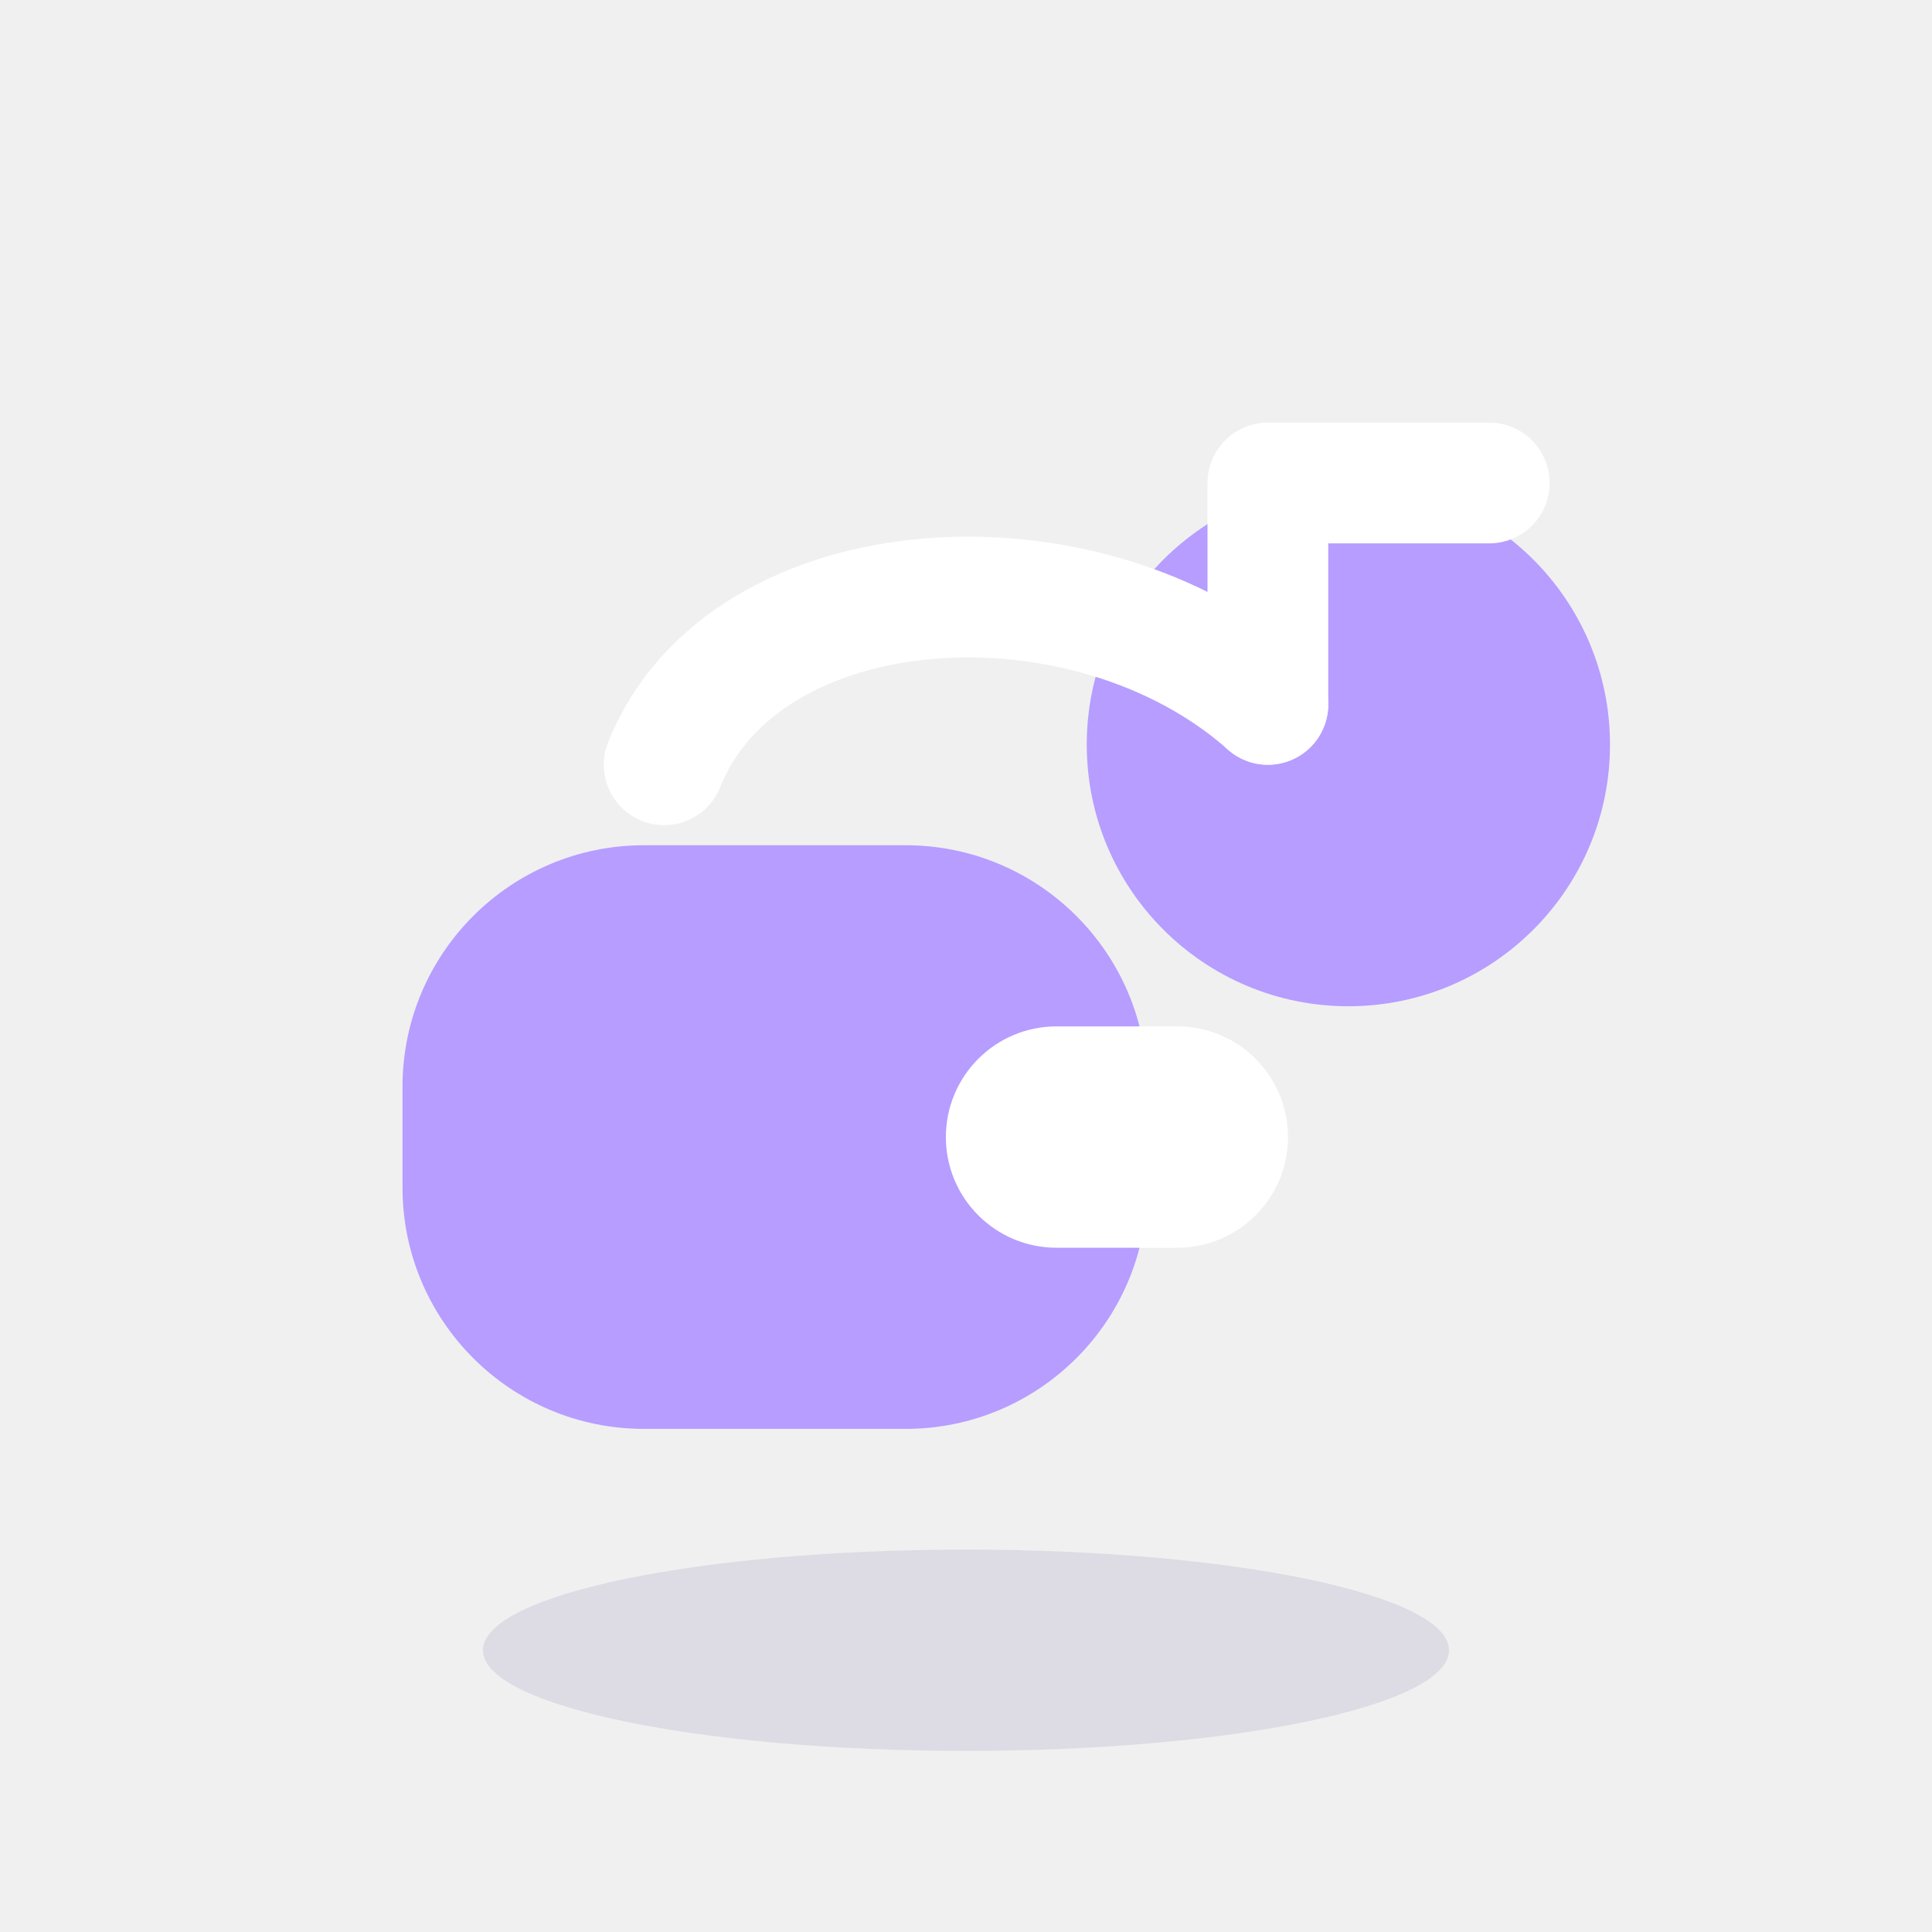
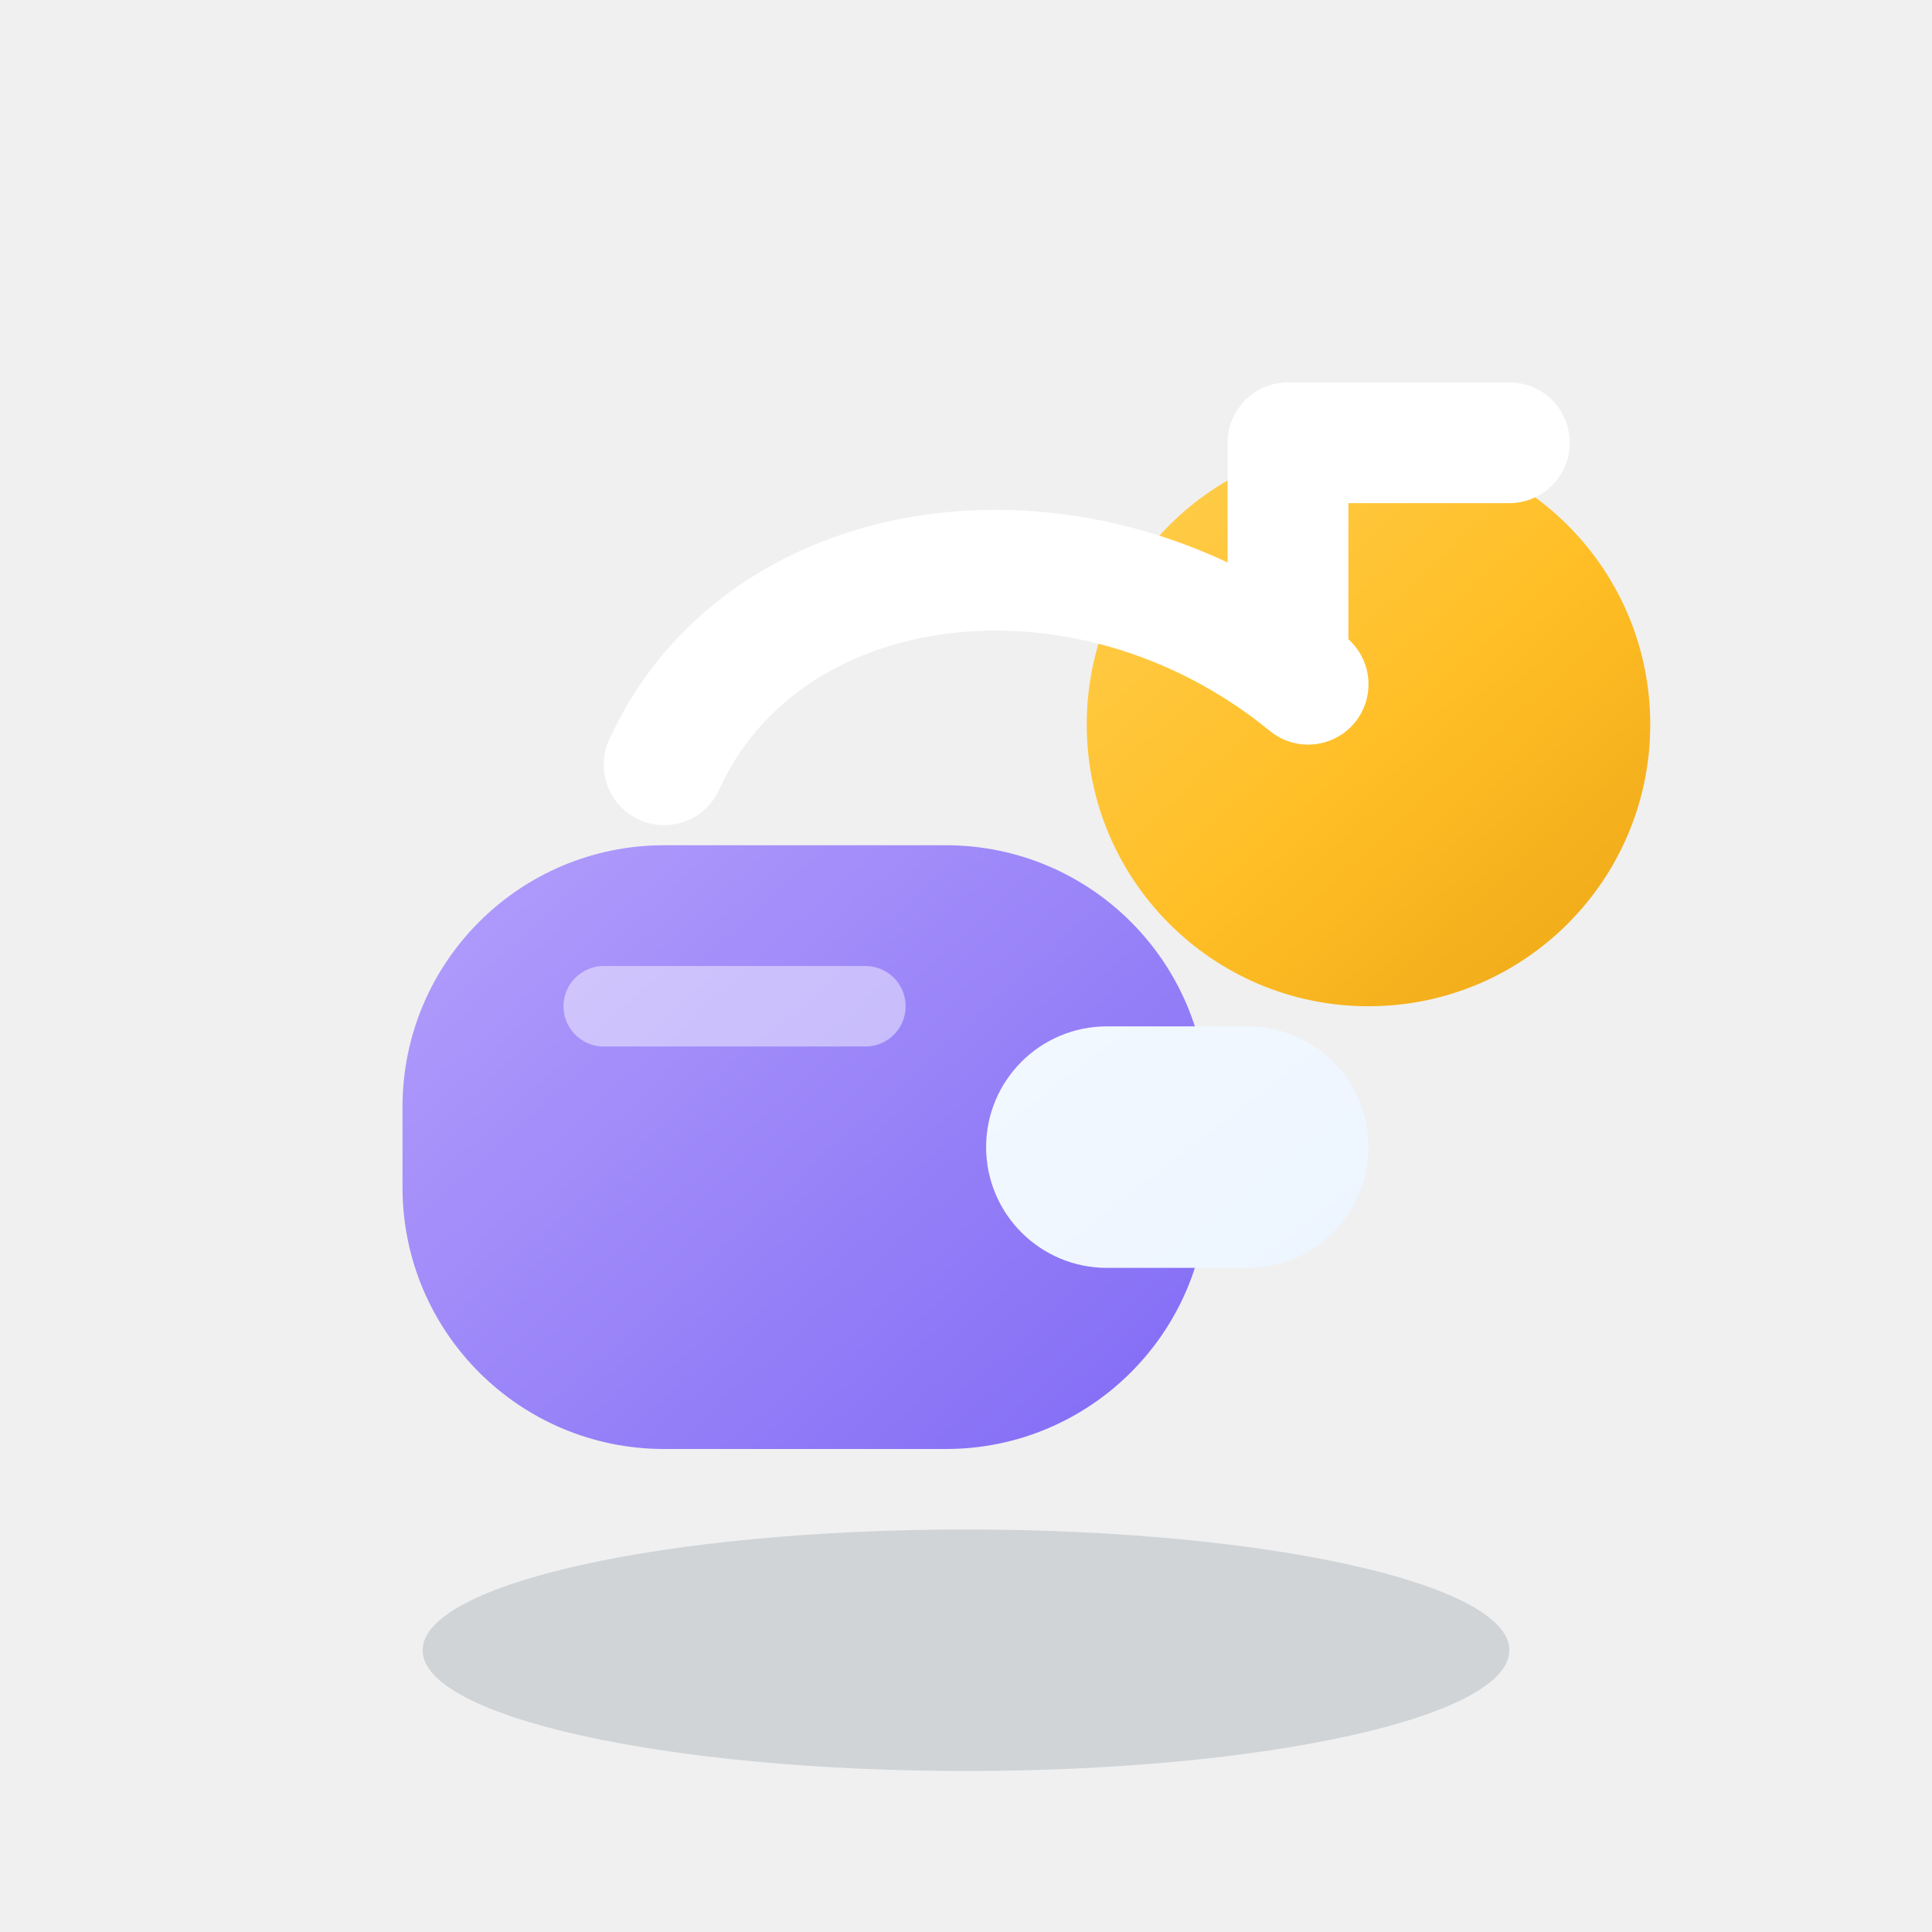
- <svg xmlns="http://www.w3.org/2000/svg" width="96" height="96" viewBox="0 0 96 96" role="img" aria-label="TapGo Cashback micro illustration">
+ <svg xmlns="http://www.w3.org/2000/svg" width="96" height="96" viewBox="0 0 96 96" fill="none" role="img" aria-label="TapGo Cashback 3D service icon">
  <defs>
-     <linearGradient id="g" x1="12" y1="8" x2="84" y2="88">
-       <stop stop-color="#B69DFF" />
-       <stop offset="1" stop-color="#7357F7" />
+     <linearGradient id="blue" x1="18" y1="16" x2="78" y2="82" gradientUnits="userSpaceOnUse">
+       <stop stop-color="#45C5FF" />
+       <stop offset="0.54" stop-color="#1E7BFF" />
+       <stop offset="1" stop-color="#1754D8" />
+     </linearGradient>
+     <linearGradient id="cyan" x1="18" y1="16" x2="78" y2="82" gradientUnits="userSpaceOnUse">
+       <stop stop-color="#5BE7DE" />
+       <stop offset="1" stop-color="#0FA6B6" />
+     </linearGradient>
+     <linearGradient id="green" x1="18" y1="16" x2="78" y2="82" gradientUnits="userSpaceOnUse">
+       <stop stop-color="#72E6A4" />
+       <stop offset="1" stop-color="#16A66A" />
+     </linearGradient>
+     <linearGradient id="orange" x1="18" y1="16" x2="78" y2="82" gradientUnits="userSpaceOnUse">
+       <stop stop-color="#FFD15D" />
+       <stop offset="0.5" stop-color="#FF8A2A" />
+       <stop offset="1" stop-color="#F05A24" />
+     </linearGradient>
+     <linearGradient id="gold" x1="18" y1="16" x2="78" y2="82" gradientUnits="userSpaceOnUse">
+       <stop stop-color="#FFE58A" />
+       <stop offset="0.56" stop-color="#FFBE25" />
+       <stop offset="1" stop-color="#D88A06" />
+     </linearGradient>
+     <linearGradient id="purple" x1="18" y1="16" x2="78" y2="82" gradientUnits="userSpaceOnUse">
+       <stop stop-color="#C8B5FF" />
+       <stop offset="1" stop-color="#6D55F2" />
+     </linearGradient>
+     <linearGradient id="red" x1="18" y1="16" x2="78" y2="82" gradientUnits="userSpaceOnUse">
+       <stop stop-color="#FF9D8D" />
+       <stop offset="1" stop-color="#EC3F54" />
+     </linearGradient>
+     <linearGradient id="slate" x1="18" y1="16" x2="78" y2="82" gradientUnits="userSpaceOnUse">
+       <stop stop-color="#A8B8CC" />
+       <stop offset="1" stop-color="#27435E" />
+     </linearGradient>
+     <linearGradient id="white" x1="24" y1="14" x2="72" y2="76" gradientUnits="userSpaceOnUse">
+       <stop stop-color="#FFFFFF" />
+       <stop offset="1" stop-color="#E9F3FF" />
    </linearGradient>
  </defs>
-   <ellipse cx="48" cy="82" rx="24" ry="5" fill="#352071" opacity="0.10" />
-   <rect x="20" y="42" width="37" height="29" rx="12" fill="url(#g)" />
-   <rect x="47" y="51" width="17" height="11" rx="5.5" fill="#FFFFFF" />
-   <circle cx="67" cy="37" r="13" fill="#B69DFF" />
-   <path d="M33 38c4-10 21-11 30-3" fill="none" stroke="#FFFFFF" stroke-width="6" stroke-linecap="round" />
-   <path d="M63 35V24h11" fill="none" stroke="#FFFFFF" stroke-width="6" stroke-linecap="round" stroke-linejoin="round" />
+   <ellipse cx="48" cy="82" rx="27" ry="6" fill="#07213D" opacity="0.14" />
+   <rect x="20" y="42" width="40" height="30" rx="13" fill="url(#purple)" />
+   <rect x="49" y="51" width="19" height="12" rx="6" fill="url(#white)" />
+   <circle cx="68" cy="36" r="14" fill="url(#gold)" />
+   <path d="M33 38c5-11 21-13 32-4" stroke="#FFFFFF" stroke-width="6" stroke-linecap="round" fill="none" />
+   <path d="M64 33V22h11" stroke="#FFFFFF" stroke-width="6" stroke-linecap="round" stroke-linejoin="round" />
+   <path d="M30 50h13" stroke="#FFFFFF" stroke-width="4" stroke-linecap="round" opacity="0.45" />
</svg>
